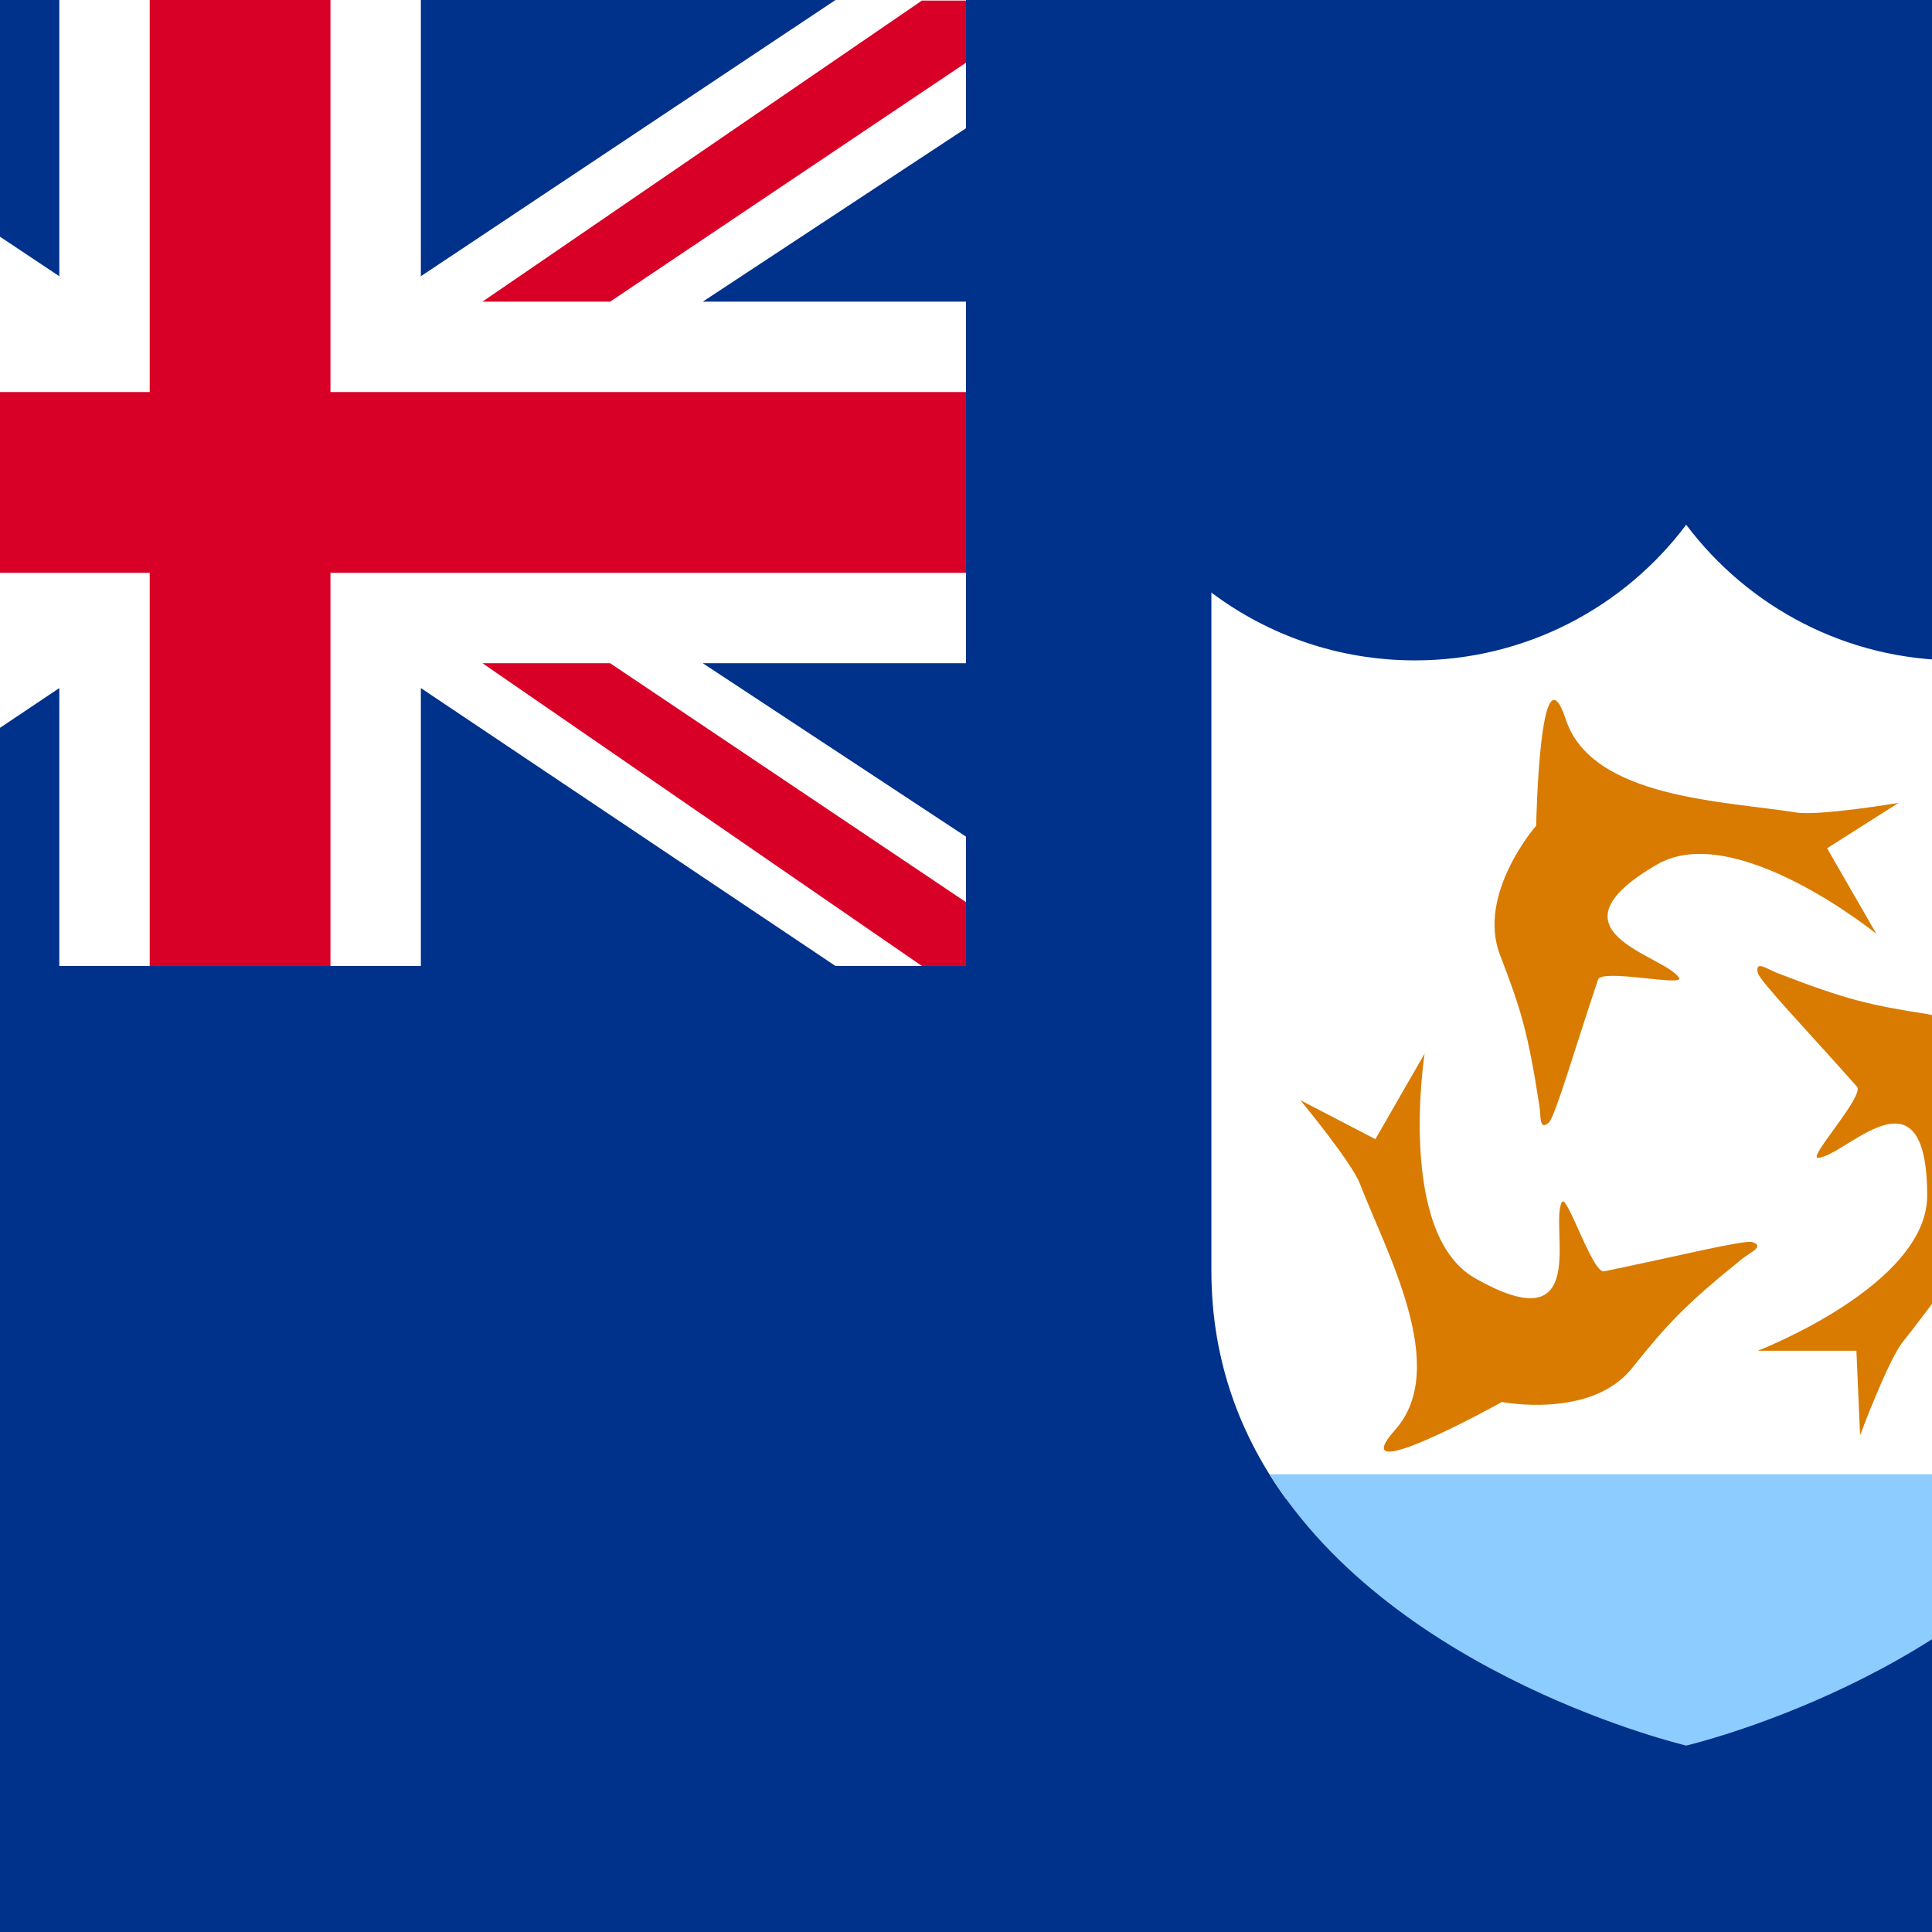
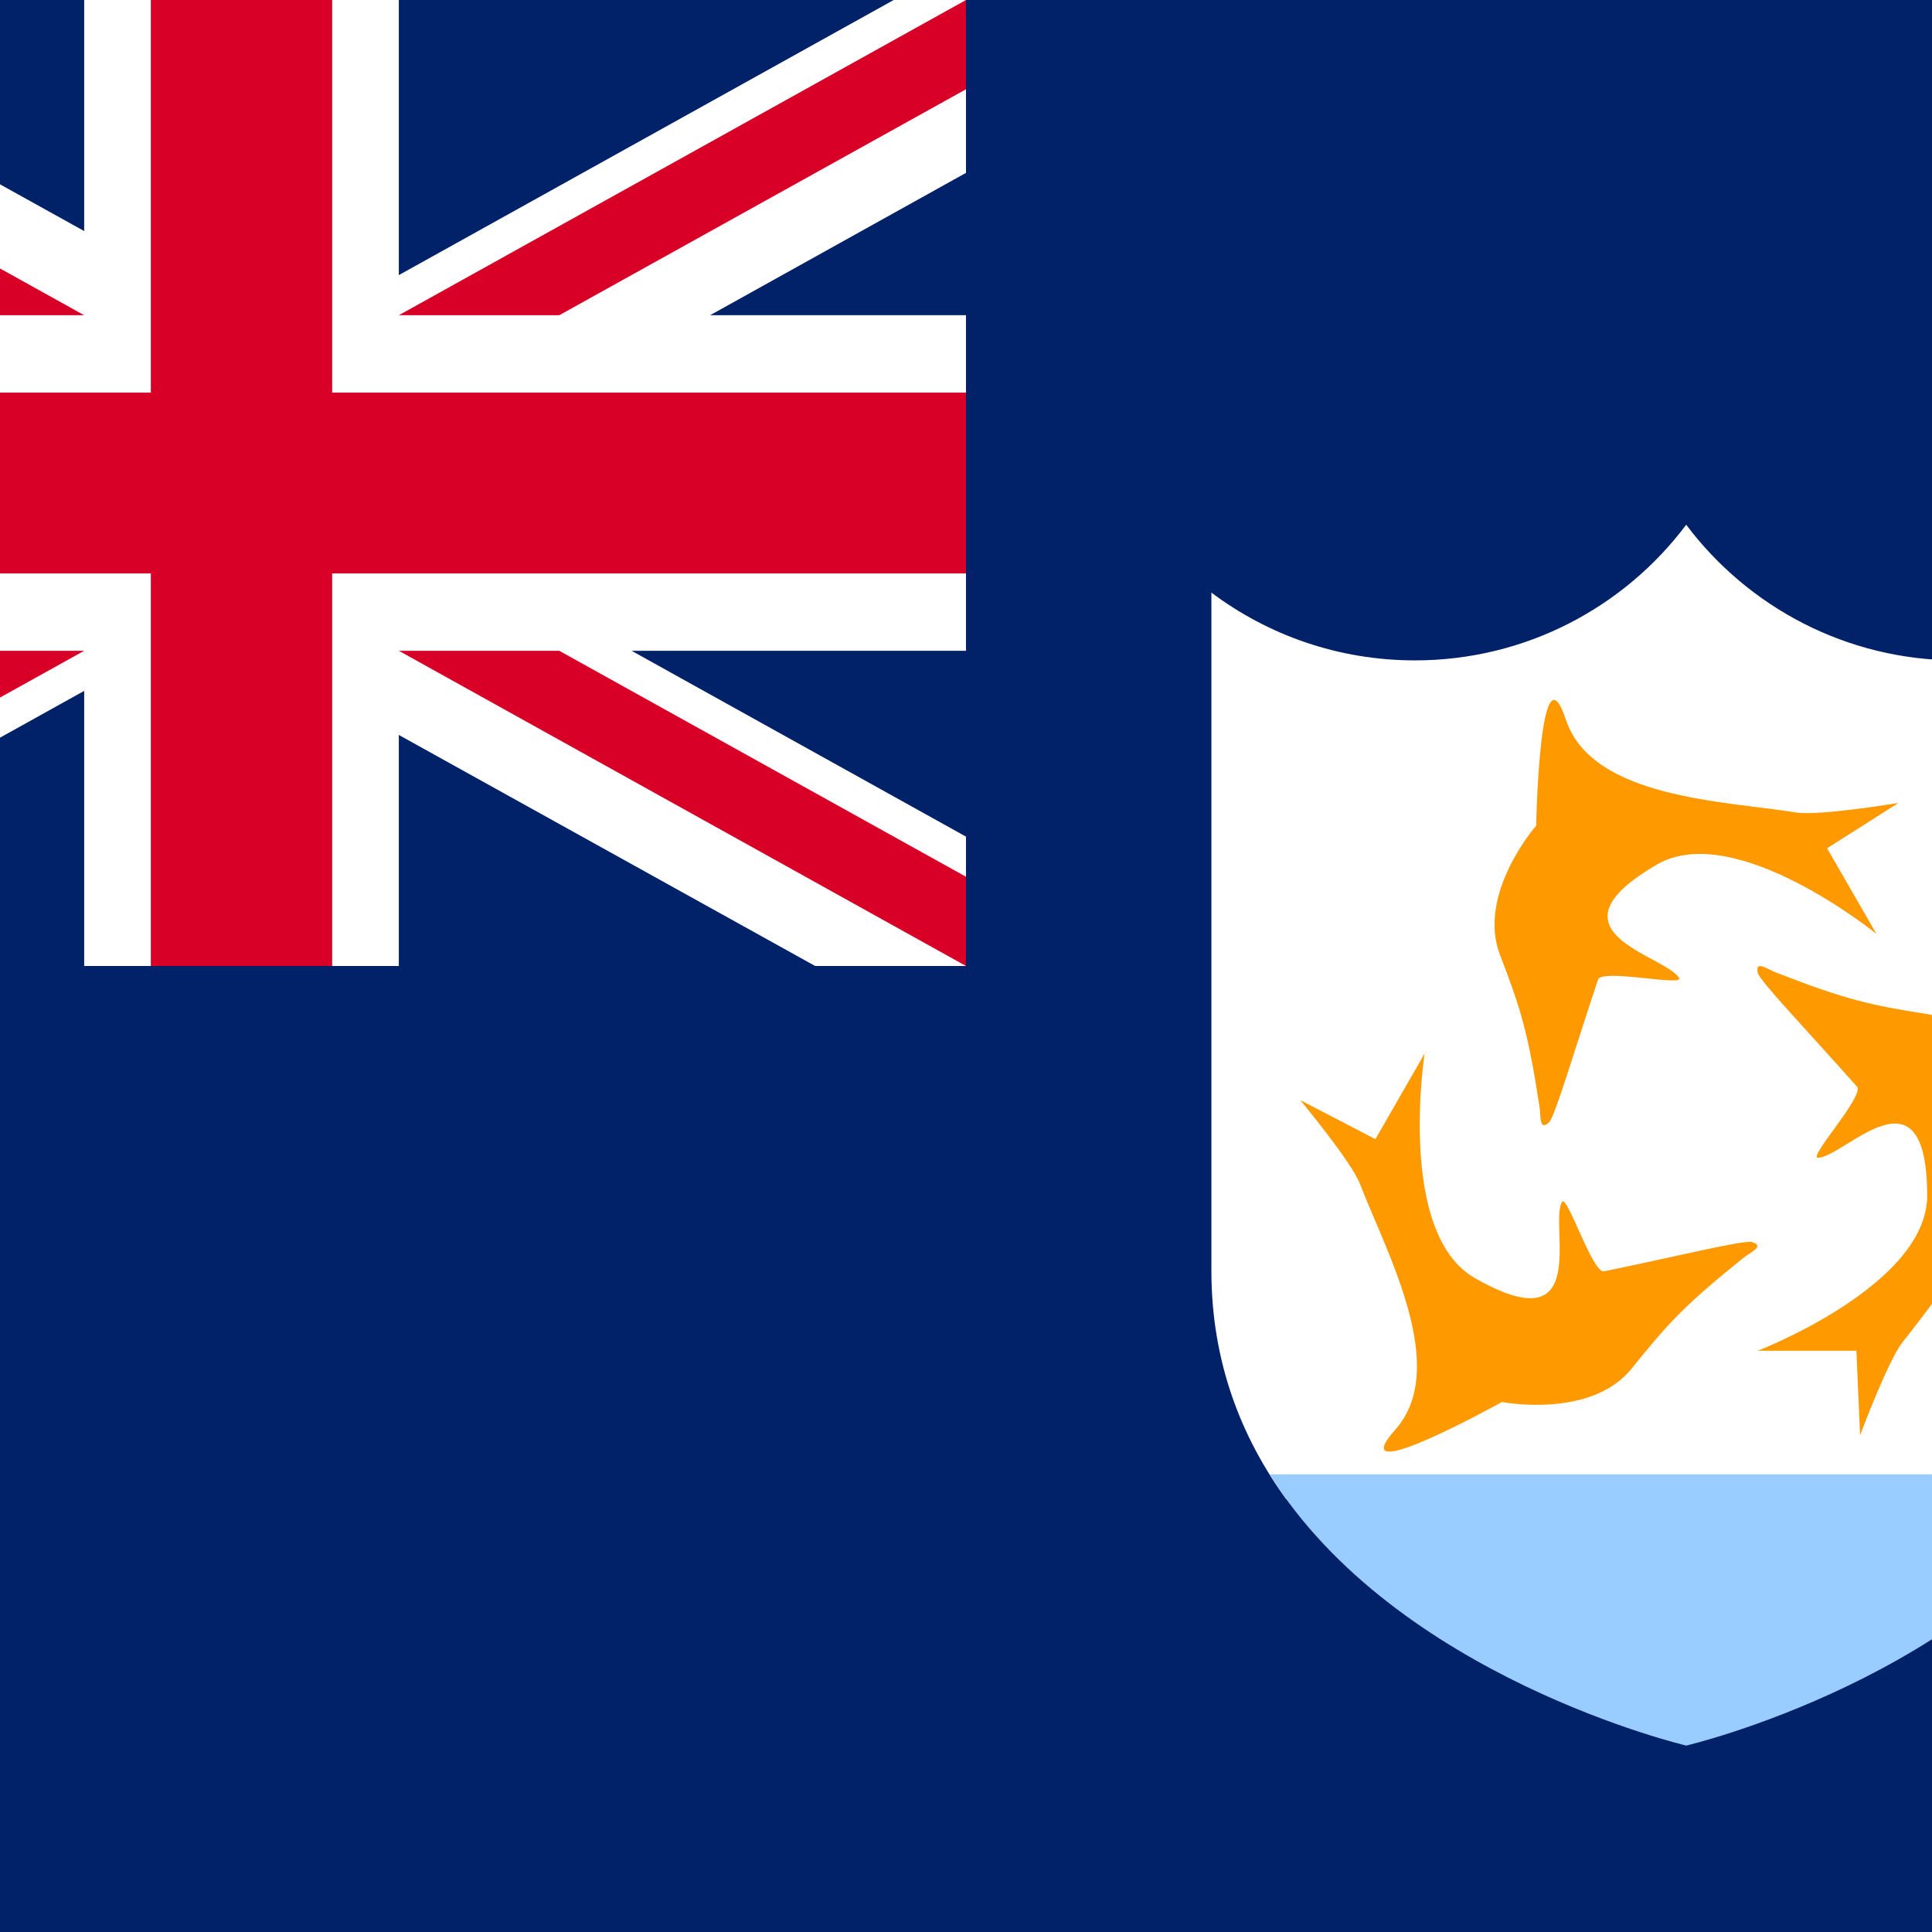
<svg xmlns="http://www.w3.org/2000/svg" viewBox="85.5 0 342 342">
-   <path fill="#00318b" d="M0 0h513v342H0z" />
+   <path fill="#012169" d="M0 0h513v342H0z" />
  <path fill="#FFF" d="M454.8 265.38c7.94-10.93 13.24-24.27 13.24-40.42V104.89a59.754 59.754 0 0 1-36.02 12.01c-19.64 0-37.07-9.43-48.03-24.01-10.95 14.58-28.39 24.01-48.03 24.01-13.52 0-25.99-4.47-36.02-12v120.06c0 16.16 5.3 29.5 13.24 40.42H454.8z" />
-   <path fill="#8DCCFF" d="M310.23 260.98C332.65 296.96 384 309 384 309s51.35-12.04 73.77-48.02H310.23z" />
-   <path fill="#D87B00" d="M396.66 172.21c.32 1.42 8.72 10.17 17.56 20.15 1.39 1.57-8.74 12.63-6.91 12.59 4.75-.12 19.27-17.26 19.34 6.65.05 15.94-30 27.51-30 27.51h17.47l.65 14.96s4.97-13.34 7.59-16.57c8.1-9.97 20.18-30.07 34.59-27.1 14.41 2.97-13.66-13.92-13.66-13.92s-5.2-15.19-16.63-16.97c-10.06-1.57-14.29-2.51-26.64-7.3-1.68-.65-3.88-2.32-3.36 0z" />
-   <path fill="#D87B00" d="M359.69 198.69c1.07-.99 4.46-12.63 8.69-25.28.67-1.99 15.31 1.27 14.35-.3-2.47-4.06-24.58-8.08-3.9-20.08 13.79-8 38.82 12.27 38.82 12.27l-8.72-15.14 12.64-8.03s-14.05 2.35-18.14 1.69c-12.68-2.04-36.13-2.48-40.75-16.45-4.62-13.97-5.25 18.79-5.25 18.79s-10.56 12.08-6.4 22.88c3.66 9.5 4.96 13.64 6.97 26.73.29 1.79-.06 4.53 1.69 2.92z" />
-   <path fill="#D87B00" d="M395.67 219.87c-1.39-.43-13.16 2.49-26.22 5.18-2.06.42-6.59-13.88-7.47-12.26-2.27 4.17 5.36 25.31-15.41 13.45-13.84-7.91-8.89-39.73-8.89-39.73l-8.71 15.14-13.29-6.9s9.09 10.96 10.57 14.84c4.6 11.99 16 32.49 6.24 43.49-9.76 11.01 18.88-4.9 18.88-4.9s15.76 3.07 23-5.96c6.38-7.94 9.3-11.14 19.61-19.45 1.43-1.12 3.97-2.19 1.69-2.9z" />
-   <path fill="#FFF" d="M256.5 0h-23.1L160 48.9V0H96v48.9L22.6 0H0v22.7l46.1 30.7H0v64h46.1L0 148.1V171h22.6L96 121.8V171h64v-49.2l73.4 49.2h23.1v-22.9l-46.6-30.7h46.6v-64h-46.6l46.6-30.7z" />
-   <path fill="#D80027" d="M144 0h-32v69.4H0v32h112V171h32v-69.6h112.5v-32H144z" />
-   <path fill="#D80027" d="M0 171v-11.3l62.5-42.3h22.6L7.3 171zM7.3.1l77.8 53.2H62.5L0 11.1V.1zM256.5.1v11l-63 42.3h-22.6L248.7.1zM248.7 171l-77.8-53.6h22.6l63 42.3V171z" />
+   <path fill="#9cf" d="M310.23 260.98C332.65 296.96 384 309 384 309s51.35-12.04 73.77-48.02H310.23z" />
+   <g fill="#f90">
+     <path d="M396.66 172.21c.32 1.42 8.72 10.17 17.56 20.15 1.39 1.57-8.74 12.63-6.91 12.59 4.75-.12 19.27-17.26 19.34 6.65.05 15.94-30 27.51-30 27.51h17.47l.65 14.96s4.97-13.34 7.59-16.57c8.1-9.97 20.18-30.07 34.59-27.1 14.41 2.97-13.66-13.92-13.66-13.92s-5.2-15.19-16.63-16.97c-10.06-1.57-14.29-2.51-26.64-7.3-1.68-.65-3.88-2.32-3.36 0z" />
+     <path d="M359.69 198.69c1.07-.99 4.46-12.63 8.69-25.28.67-1.99 15.31 1.27 14.35-.3-2.47-4.06-24.58-8.08-3.9-20.08 13.79-8 38.82 12.27 38.82 12.27l-8.72-15.14 12.64-8.03s-14.05 2.35-18.14 1.69c-12.68-2.04-36.13-2.48-40.75-16.45-4.62-13.97-5.25 18.79-5.25 18.79s-10.56 12.08-6.4 22.88c3.66 9.5 4.96 13.64 6.97 26.73.29 1.79-.06 4.53 1.69 2.92z" />
+     <path d="M395.67 219.87c-1.39-.43-13.16 2.49-26.22 5.18-2.06.42-6.59-13.88-7.47-12.26-2.27 4.17 5.36 25.31-15.41 13.45-13.84-7.91-8.89-39.73-8.89-39.73l-8.71 15.14-13.29-6.9s9.09 10.96 10.57 14.84c4.6 11.99 16 32.49 6.24 43.49-9.76 11.01 18.88-4.9 18.88-4.9s15.76 3.07 23-5.96c6.38-7.94 9.3-11.14 19.61-19.45 1.43-1.12 3.97-2.19 1.69-2.9z" />
+   </g>
+   <path fill="#012169" d="M0 0h256.5v171H0z" />
+   <g fill="#FFF">
+     <path d="M256.5 0v30.6l-45.3 25.2h45.3v59.4h-59.2l59.2 32.9V171h-26.7l-73.7-40.9V171h-55.7v-48.7L12.8 171H0v-30.6l45.3-25.2H0V55.8h59.2L0 22.9V0h26.7l73.7 40.9V0h55.7v48.7L243.7 0z" />
+     <path d="M156.1 115.2 256.5 171v-15.8l-72-40zM100.4 55.8 0 0v15.8l72 40z" />
+   </g>
+   <g fill="#D80027">
+     <path d="M144.3 0h-32.1v69.5H0v32h112.2V171h32.1v-69.5h112.2v-32H144.3z" />
+     <path d="M156.1 115.2 256.5 171v-15.8l-72-40zM72 115.2l-72 40V171l100.4-55.8zM100.4 55.8 0 0v15.8l72 40zM184.5 55.8l72-40V0L156.1 55.8z" />
+   </g>
</svg>
